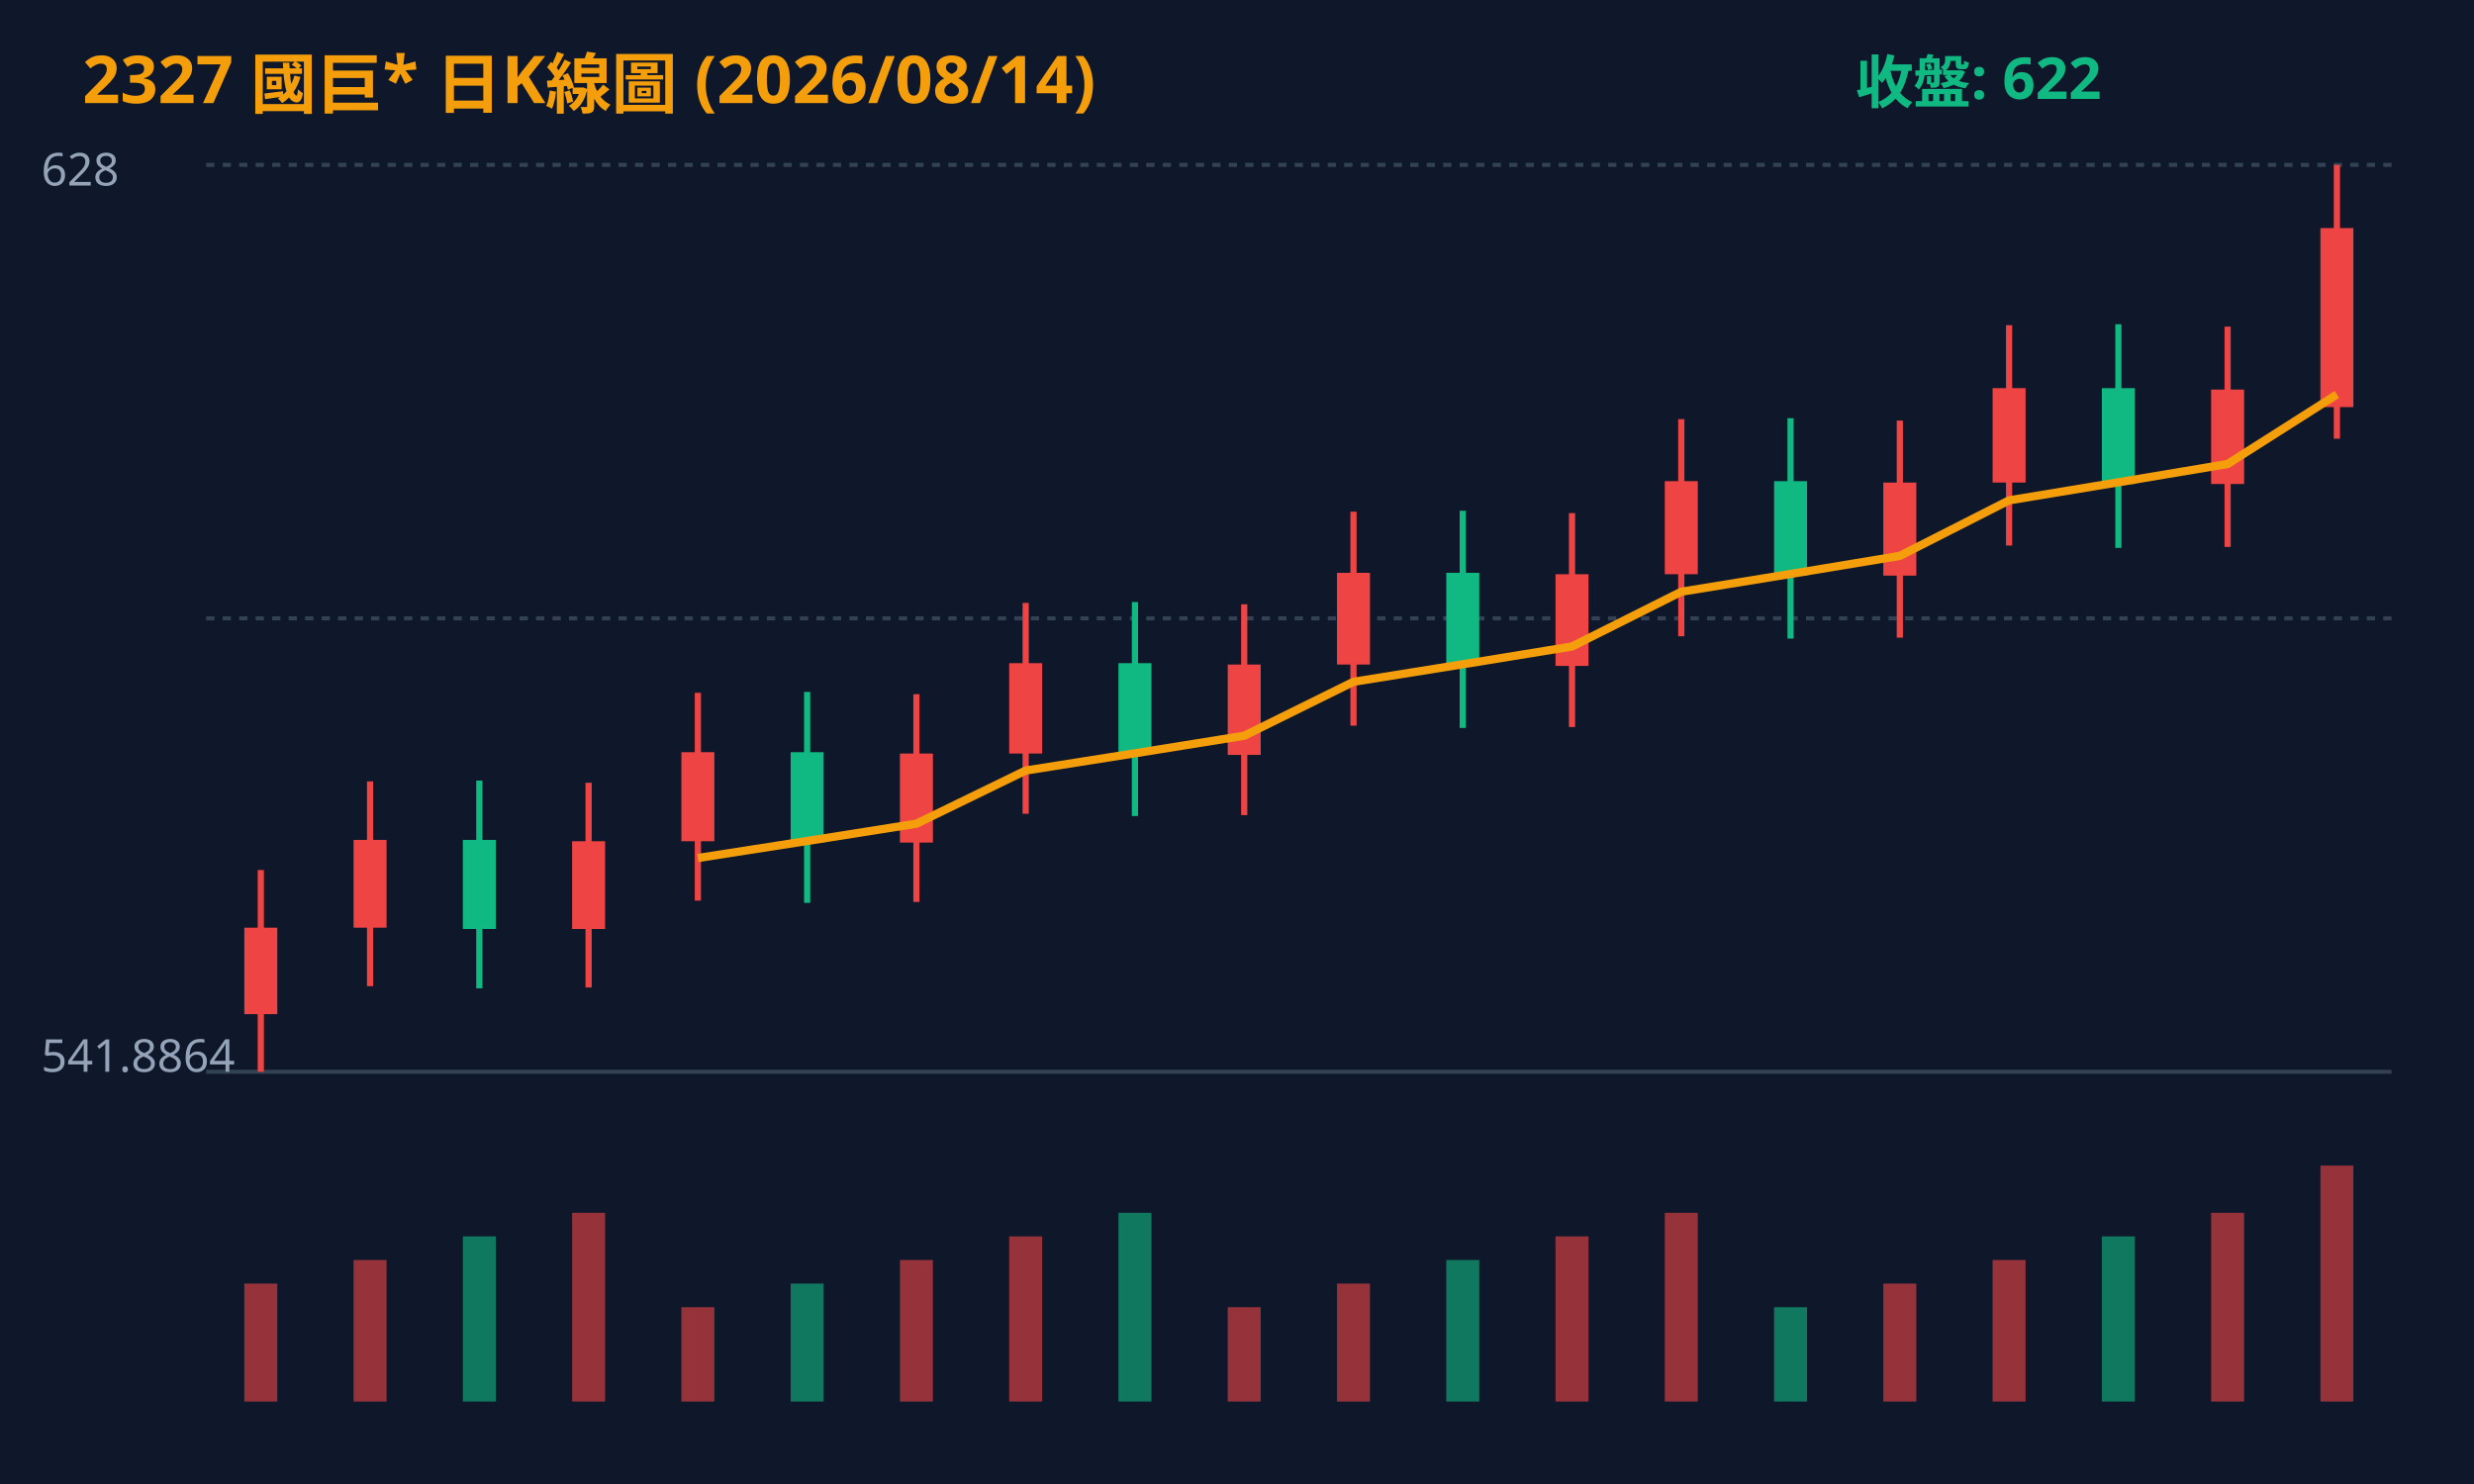
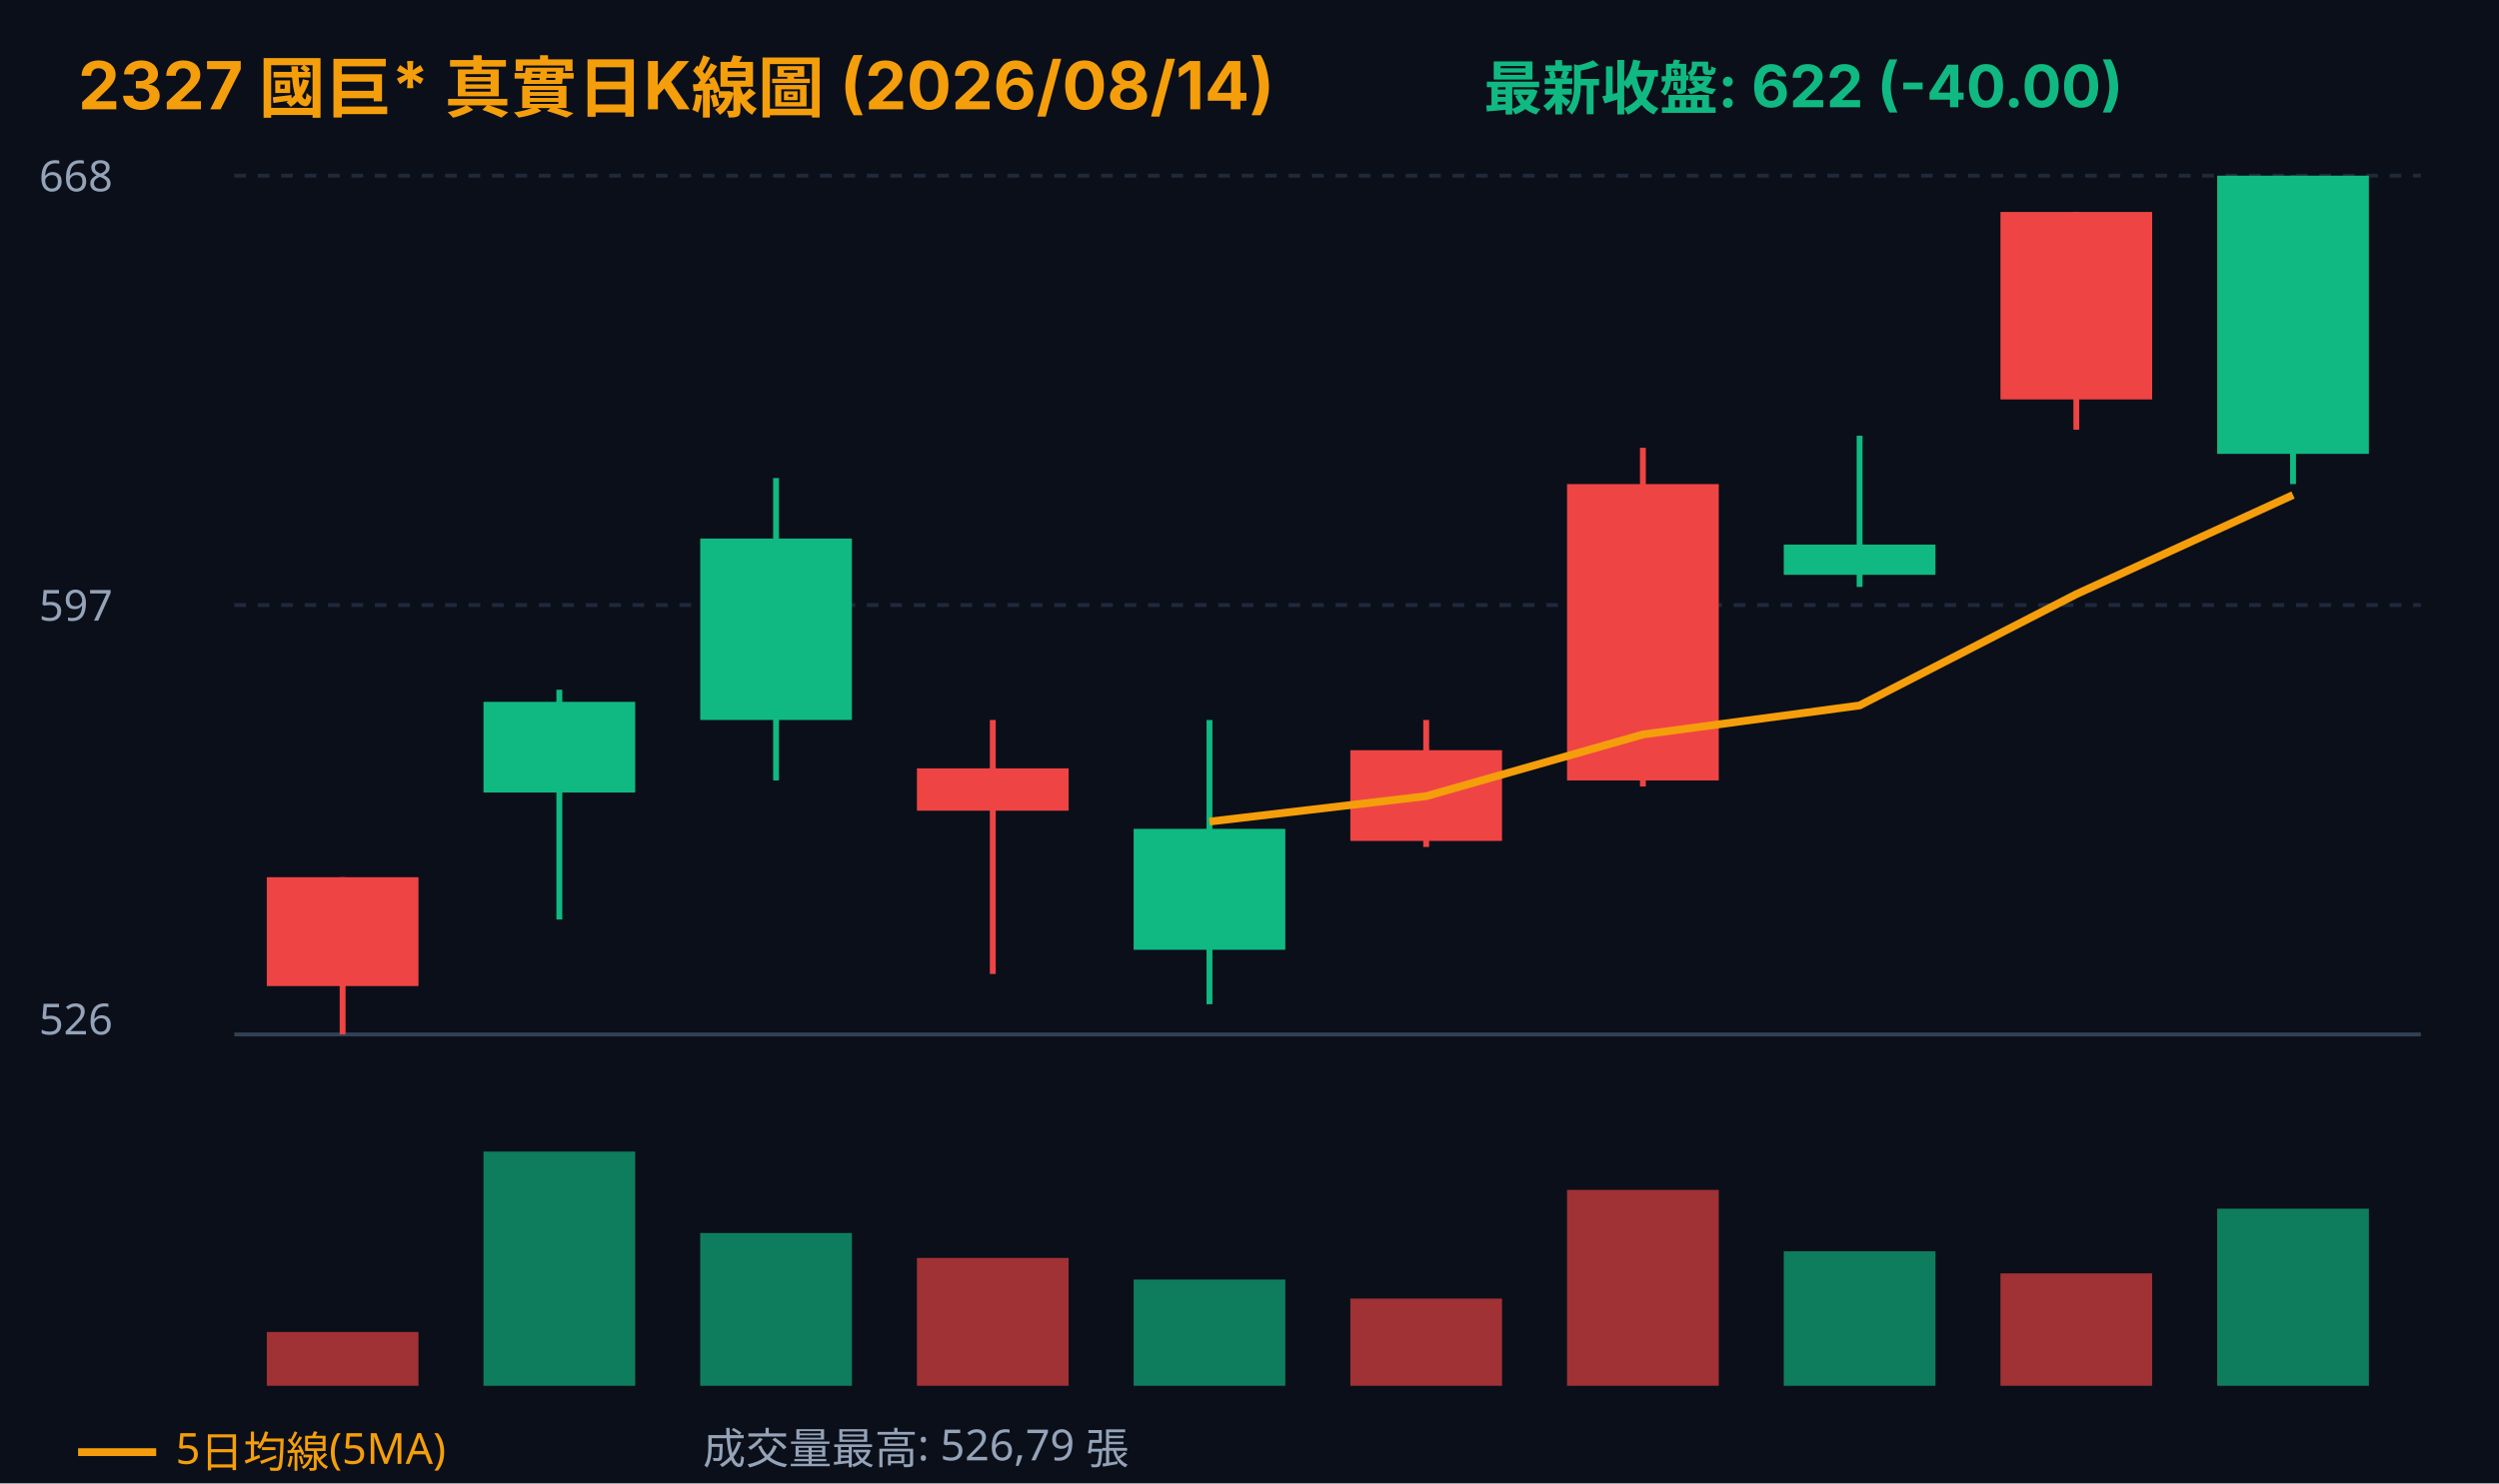
- <svg xmlns="http://www.w3.org/2000/svg" width="600" height="360">
-   <rect width="100%" height="100%" fill="#0f172a" />
-   <text x="20" y="25" fill="#f59e0b" font-size="16" font-weight="bold" font-family="sans-serif">2327 國巨* 日K線圖 (2026/08/14)</text>
-   <text x="450" y="25" fill="#10b981" font-size="14" font-weight="bold" font-family="sans-serif">收盤: 622</text>
-   <line x1="50" y1="40" x2="580" y2="40" stroke="#334155" stroke-dasharray="2,2" />
-   <line x1="50" y1="150" x2="580" y2="150" stroke="#334155" stroke-dasharray="2,2" />
-   <line x1="50" y1="260" x2="580" y2="260" stroke="#334155" />
-   <text x="10" y="45" fill="#94a3b8" font-size="11" font-family="sans-serif">628</text>
-   <text x="10" y="260" fill="#94a3b8" font-size="11" font-family="sans-serif">541.8864</text>
-   <line x1="63.25" y1="211.057" x2="63.25" y2="260" stroke="#ef4444" stroke-width="1.5" />
-   <rect x="59.25" y="225.041" width="8" height="20.976" fill="#ef4444" />
-   <rect x="59.25" y="311.38" width="8" height="28.62" fill="#ef4444" opacity="0.6" />
-   <line x1="89.75" y1="189.557" x2="89.75" y2="239.234" stroke="#ef4444" stroke-width="1.5" />
-   <rect x="85.75" y="203.75" width="8" height="21.29" fill="#ef4444" />
-   <rect x="85.75" y="305.656" width="8" height="34.344" fill="#ef4444" opacity="0.6" />
-   <line x1="116.25" y1="189.344" x2="116.25" y2="239.766" stroke="#10b981" stroke-width="1.5" />
-   <rect x="112.25" y="203.75" width="8" height="21.61" fill="#10b981" />
-   <rect x="112.25" y="299.932" width="8" height="40.068" fill="#10b981" opacity="0.6" />
-   <line x1="142.75" y1="189.884" x2="142.75" y2="239.55" stroke="#ef4444" stroke-width="1.5" />
-   <rect x="138.75" y="204.074" width="8" height="21.285" fill="#ef4444" />
-   <rect x="138.75" y="294.208" width="8" height="45.792" fill="#ef4444" opacity="0.6" />
-   <line x1="169.25" y1="168.067" x2="169.25" y2="218.478" stroke="#ef4444" stroke-width="1.5" />
-   <rect x="165.25" y="182.47" width="8" height="21.605" fill="#ef4444" />
-   <rect x="165.25" y="317.104" width="8" height="22.896" fill="#ef4444" opacity="0.6" />
-   <line x1="195.75" y1="167.85" x2="195.75" y2="219.018" stroke="#10b981" stroke-width="1.5" />
-   <rect x="191.75" y="182.47" width="8" height="21.929" fill="#10b981" />
-   <rect x="191.75" y="311.38" width="8" height="28.62" fill="#10b981" opacity="0.6" />
-   <line x1="222.25" y1="168.399" x2="222.25" y2="218.798" stroke="#ef4444" stroke-width="1.5" />
-   <rect x="218.25" y="182.799" width="8" height="21.6" fill="#ef4444" />
-   <rect x="218.25" y="305.656" width="8" height="34.344" fill="#ef4444" opacity="0.6" />
-   <line x1="248.75" y1="146.259" x2="248.75" y2="197.415" stroke="#ef4444" stroke-width="1.5" />
-   <rect x="244.75" y="160.875" width="8" height="21.924" fill="#ef4444" />
-   <rect x="244.75" y="299.932" width="8" height="40.068" fill="#ef4444" opacity="0.6" />
-   <line x1="275.25" y1="146.04" x2="275.25" y2="197.963" stroke="#10b981" stroke-width="1.5" />
-   <rect x="271.25" y="160.875" width="8" height="22.253" fill="#10b981" />
-   <rect x="271.25" y="294.208" width="8" height="45.792" fill="#10b981" opacity="0.6" />
-   <line x1="301.75" y1="146.596" x2="301.75" y2="197.74" stroke="#ef4444" stroke-width="1.5" />
-   <rect x="297.75" y="161.209" width="8" height="21.919" fill="#ef4444" />
-   <rect x="297.75" y="317.104" width="8" height="22.896" fill="#ef4444" opacity="0.6" />
-   <line x1="328.25" y1="124.129" x2="328.25" y2="176.04" stroke="#ef4444" stroke-width="1.5" />
-   <rect x="324.25" y="138.961" width="8" height="22.248" fill="#ef4444" />
-   <rect x="324.25" y="311.38" width="8" height="28.62" fill="#ef4444" opacity="0.6" />
-   <line x1="354.75" y1="123.906" x2="354.75" y2="176.597" stroke="#10b981" stroke-width="1.5" />
-   <rect x="350.75" y="138.961" width="8" height="22.581" fill="#10b981" />
-   <rect x="350.75" y="305.656" width="8" height="34.344" fill="#10b981" opacity="0.6" />
-   <line x1="381.25" y1="124.471" x2="381.25" y2="176.371" stroke="#ef4444" stroke-width="1.5" />
-   <rect x="377.25" y="139.299" width="8" height="22.243" fill="#ef4444" />
-   <rect x="377.25" y="299.932" width="8" height="40.068" fill="#ef4444" opacity="0.6" />
-   <line x1="407.75" y1="101.672" x2="407.75" y2="154.35" stroke="#ef4444" stroke-width="1.5" />
-   <rect x="403.75" y="116.723" width="8" height="22.576" fill="#ef4444" />
-   <rect x="403.75" y="294.208" width="8" height="45.792" fill="#ef4444" opacity="0.6" />
-   <line x1="434.25" y1="101.446" x2="434.25" y2="154.915" stroke="#10b981" stroke-width="1.5" />
-   <rect x="430.25" y="116.723" width="8" height="22.915" fill="#10b981" />
-   <rect x="430.25" y="317.104" width="8" height="22.896" fill="#10b981" opacity="0.6" />
-   <line x1="460.75" y1="102.019" x2="460.75" y2="154.686" stroke="#ef4444" stroke-width="1.5" />
-   <rect x="456.75" y="117.067" width="8" height="22.571" fill="#ef4444" />
-   <rect x="456.75" y="311.38" width="8" height="28.62" fill="#ef4444" opacity="0.6" />
-   <line x1="487.25" y1="78.884" x2="487.25" y2="132.34" stroke="#ef4444" stroke-width="1.5" />
-   <rect x="483.25" y="94.157" width="8" height="22.91" fill="#ef4444" />
-   <rect x="483.25" y="305.656" width="8" height="34.344" fill="#ef4444" opacity="0.6" />
-   <line x1="513.75" y1="78.655" x2="513.75" y2="132.913" stroke="#10b981" stroke-width="1.5" />
-   <rect x="509.75" y="94.157" width="8" height="23.254" fill="#10b981" />
-   <rect x="509.75" y="299.932" width="8" height="40.068" fill="#10b981" opacity="0.6" />
-   <line x1="540.25" y1="79.236" x2="540.25" y2="132.68" stroke="#ef4444" stroke-width="1.5" />
-   <rect x="536.25" y="94.506" width="8" height="22.905" fill="#ef4444" />
-   <rect x="536.25" y="294.208" width="8" height="45.792" fill="#ef4444" opacity="0.6" />
-   <line x1="566.75" y1="40" x2="566.75" y2="106.424" stroke="#ef4444" stroke-width="1.5" />
-   <rect x="562.75" y="55.329" width="8" height="43.431" fill="#ef4444" />
-   <rect x="562.75" y="282.76" width="8" height="57.24" fill="#ef4444" opacity="0.6" />
-   <polyline points="169.25,208.139 195.75,204.011 222.25,199.82 248.75,186.923 275.25,182.734 301.75,178.482 328.25,165.394 354.75,161.143 381.25,156.828 407.75,143.547 434.25,139.233 460.75,134.854 487.25,121.377 513.75,116.999 540.25,112.556 566.75,95.694" fill="none" stroke="#f59e0b" stroke-width="2" />
+ <svg xmlns="http://www.w3.org/2000/svg" width="640" height="380">
+   <rect width="100%" height="100%" fill="#0b0f19" />
+   <text x="20" y="28" fill="#f59e0b" font-size="17" font-weight="bold" font-family="Inter, sans-serif">2327 國巨* 真實日K線圖 (2026/08/14)</text>
+   <text x="380" y="28" fill="#10b981" font-size="15" font-weight="bold" font-family="Inter, sans-serif">最新收盤: 622 (-40.00)</text>
+   <line x1="60" y1="45" x2="620" y2="45" stroke="#1e293b" stroke-dasharray="3,3" />
+   <line x1="60" y1="155" x2="620" y2="155" stroke="#1e293b" stroke-dasharray="3,3" />
+   <line x1="60" y1="265" x2="620" y2="265" stroke="#334155" />
+   <text x="10" y="49" fill="#94a3b8" font-size="11" font-family="sans-serif">668</text>
+   <text x="10" y="159" fill="#94a3b8" font-size="11" font-family="sans-serif">597</text>
+   <text x="10" y="265" fill="#94a3b8" font-size="11" font-family="sans-serif">526</text>
+   <line x1="87.75" y1="224.718" x2="87.75" y2="265" stroke="#ef4444" stroke-width="1.5" />
+   <rect x="68.325" y="224.718" width="38.85" height="27.887" fill="#ef4444" />
+   <rect x="68.325" y="341.21" width="38.85" height="13.79" fill="#ef4444" opacity="0.65" />
+   <line x1="143.25" y1="176.69" x2="143.25" y2="235.563" stroke="#10b981" stroke-width="1.5" />
+   <rect x="123.825" y="179.789" width="38.85" height="23.239" fill="#10b981" />
+   <rect x="123.825" y="295" width="38.85" height="60" fill="#10b981" opacity="0.65" />
+   <line x1="198.75" y1="122.465" x2="198.75" y2="199.93" stroke="#10b981" stroke-width="1.5" />
+   <rect x="179.325" y="137.958" width="38.85" height="46.479" fill="#10b981" />
+   <rect x="179.325" y="315.864" width="38.85" height="39.136" fill="#10b981" opacity="0.65" />
+   <line x1="254.25" y1="184.437" x2="254.25" y2="249.507" stroke="#ef4444" stroke-width="1.5" />
+   <rect x="234.825" y="196.831" width="38.85" height="10.845" fill="#ef4444" />
+   <rect x="234.825" y="322.244" width="38.85" height="32.756" fill="#ef4444" opacity="0.65" />
+   <line x1="309.75" y1="184.437" x2="309.75" y2="257.254" stroke="#10b981" stroke-width="1.5" />
+   <rect x="290.325" y="212.324" width="38.85" height="30.986" fill="#10b981" />
+   <rect x="290.325" y="327.788" width="38.85" height="27.212" fill="#10b981" opacity="0.65" />
+   <line x1="365.25" y1="184.437" x2="365.25" y2="216.972" stroke="#ef4444" stroke-width="1.5" />
+   <rect x="345.825" y="192.183" width="38.85" height="23.239" fill="#ef4444" />
+   <rect x="345.825" y="332.657" width="38.85" height="22.343" fill="#ef4444" opacity="0.65" />
+   <line x1="420.75" y1="114.718" x2="420.75" y2="201.479" stroke="#ef4444" stroke-width="1.5" />
+   <rect x="401.325" y="124.014" width="38.85" height="75.915" fill="#ef4444" />
+   <rect x="401.325" y="304.818" width="38.85" height="50.182" fill="#ef4444" opacity="0.65" />
+   <line x1="476.25" y1="111.62" x2="476.25" y2="150.352" stroke="#10b981" stroke-width="1.5" />
+   <rect x="456.825" y="139.507" width="38.85" height="7.746" fill="#10b981" />
+   <rect x="456.825" y="320.542" width="38.85" height="34.458" fill="#10b981" opacity="0.65" />
+   <line x1="531.75" y1="54.296" x2="531.75" y2="110.07" stroke="#ef4444" stroke-width="1.5" />
+   <rect x="512.325" y="54.296" width="38.85" height="48.028" fill="#ef4444" />
+   <rect x="512.325" y="326.206" width="38.85" height="28.794" fill="#ef4444" opacity="0.65" />
+   <line x1="587.25" y1="45" x2="587.25" y2="124.014" stroke="#10b981" stroke-width="1.5" />
+   <rect x="567.825" y="45" width="38.85" height="71.268" fill="#10b981" />
+   <rect x="567.825" y="309.626" width="38.85" height="45.374" fill="#10b981" opacity="0.65" />
+   <polyline points="309.75,210.465 365.25,203.958 420.75,188.155 476.25,180.718 531.75,152.211 587.25,126.803" fill="none" stroke="#f59e0b" stroke-width="2" />
+   <line x1="20" y1="372" x2="40" y2="372" stroke="#f59e0b" stroke-width="2" />
+   <text x="45" y="375" fill="#f59e0b" font-size="11" font-family="sans-serif">5日均線(5MA)</text>
+   <text x="180" y="375" fill="#94a3b8" font-size="11" font-family="sans-serif">成交量最高: 526,79 張</text>
</svg>
